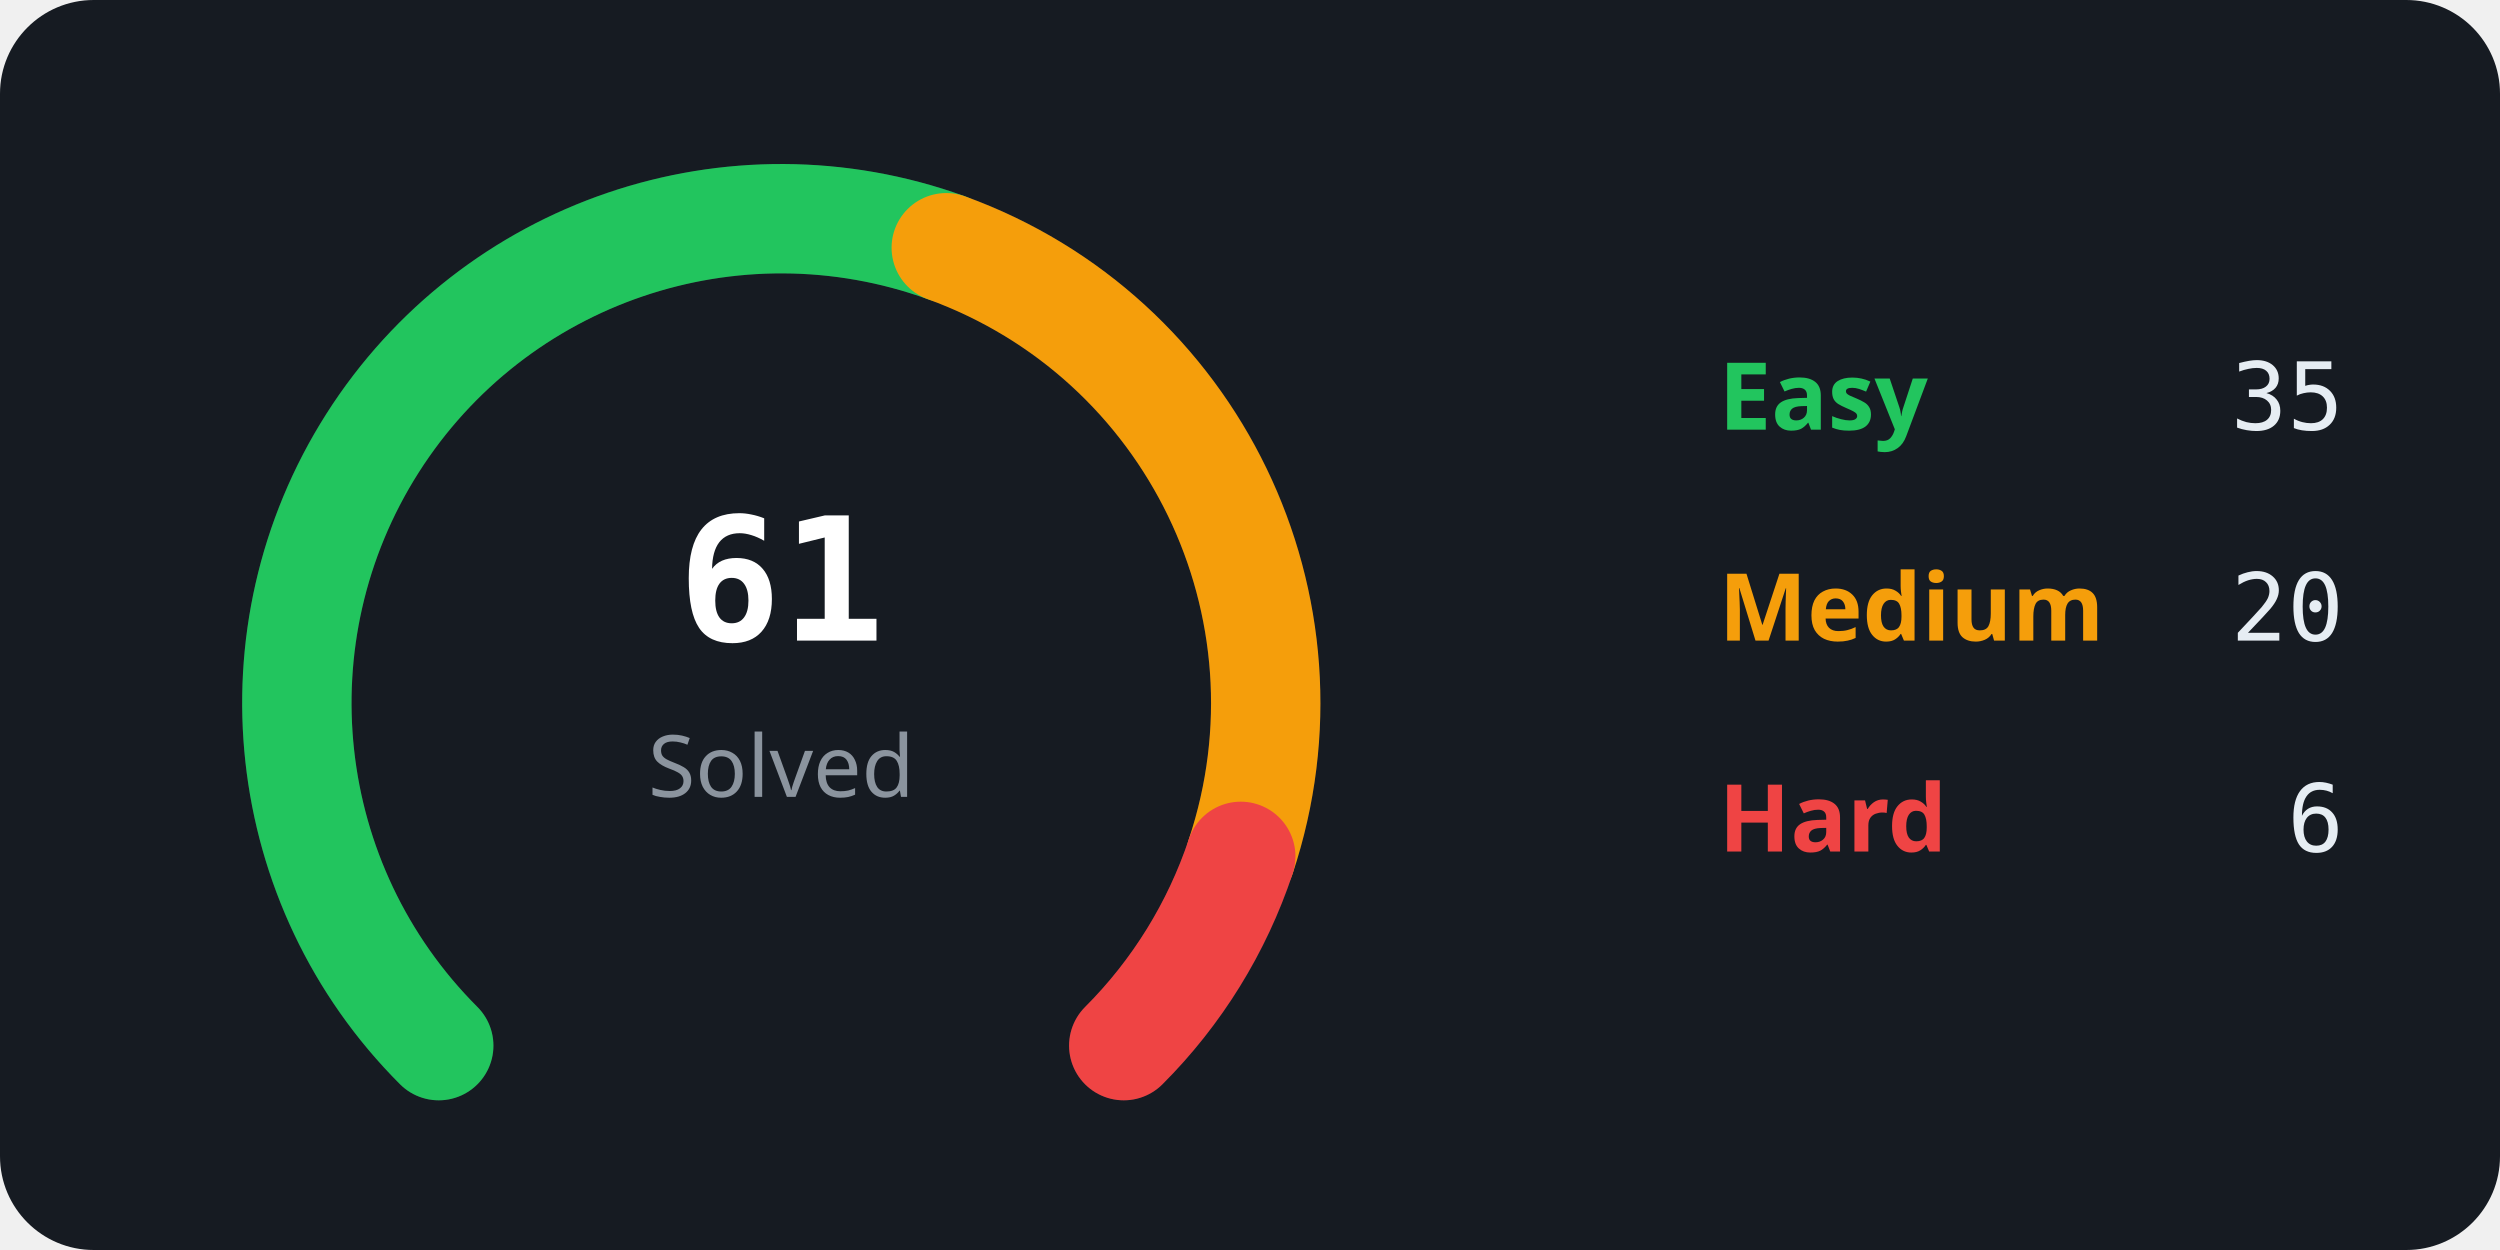
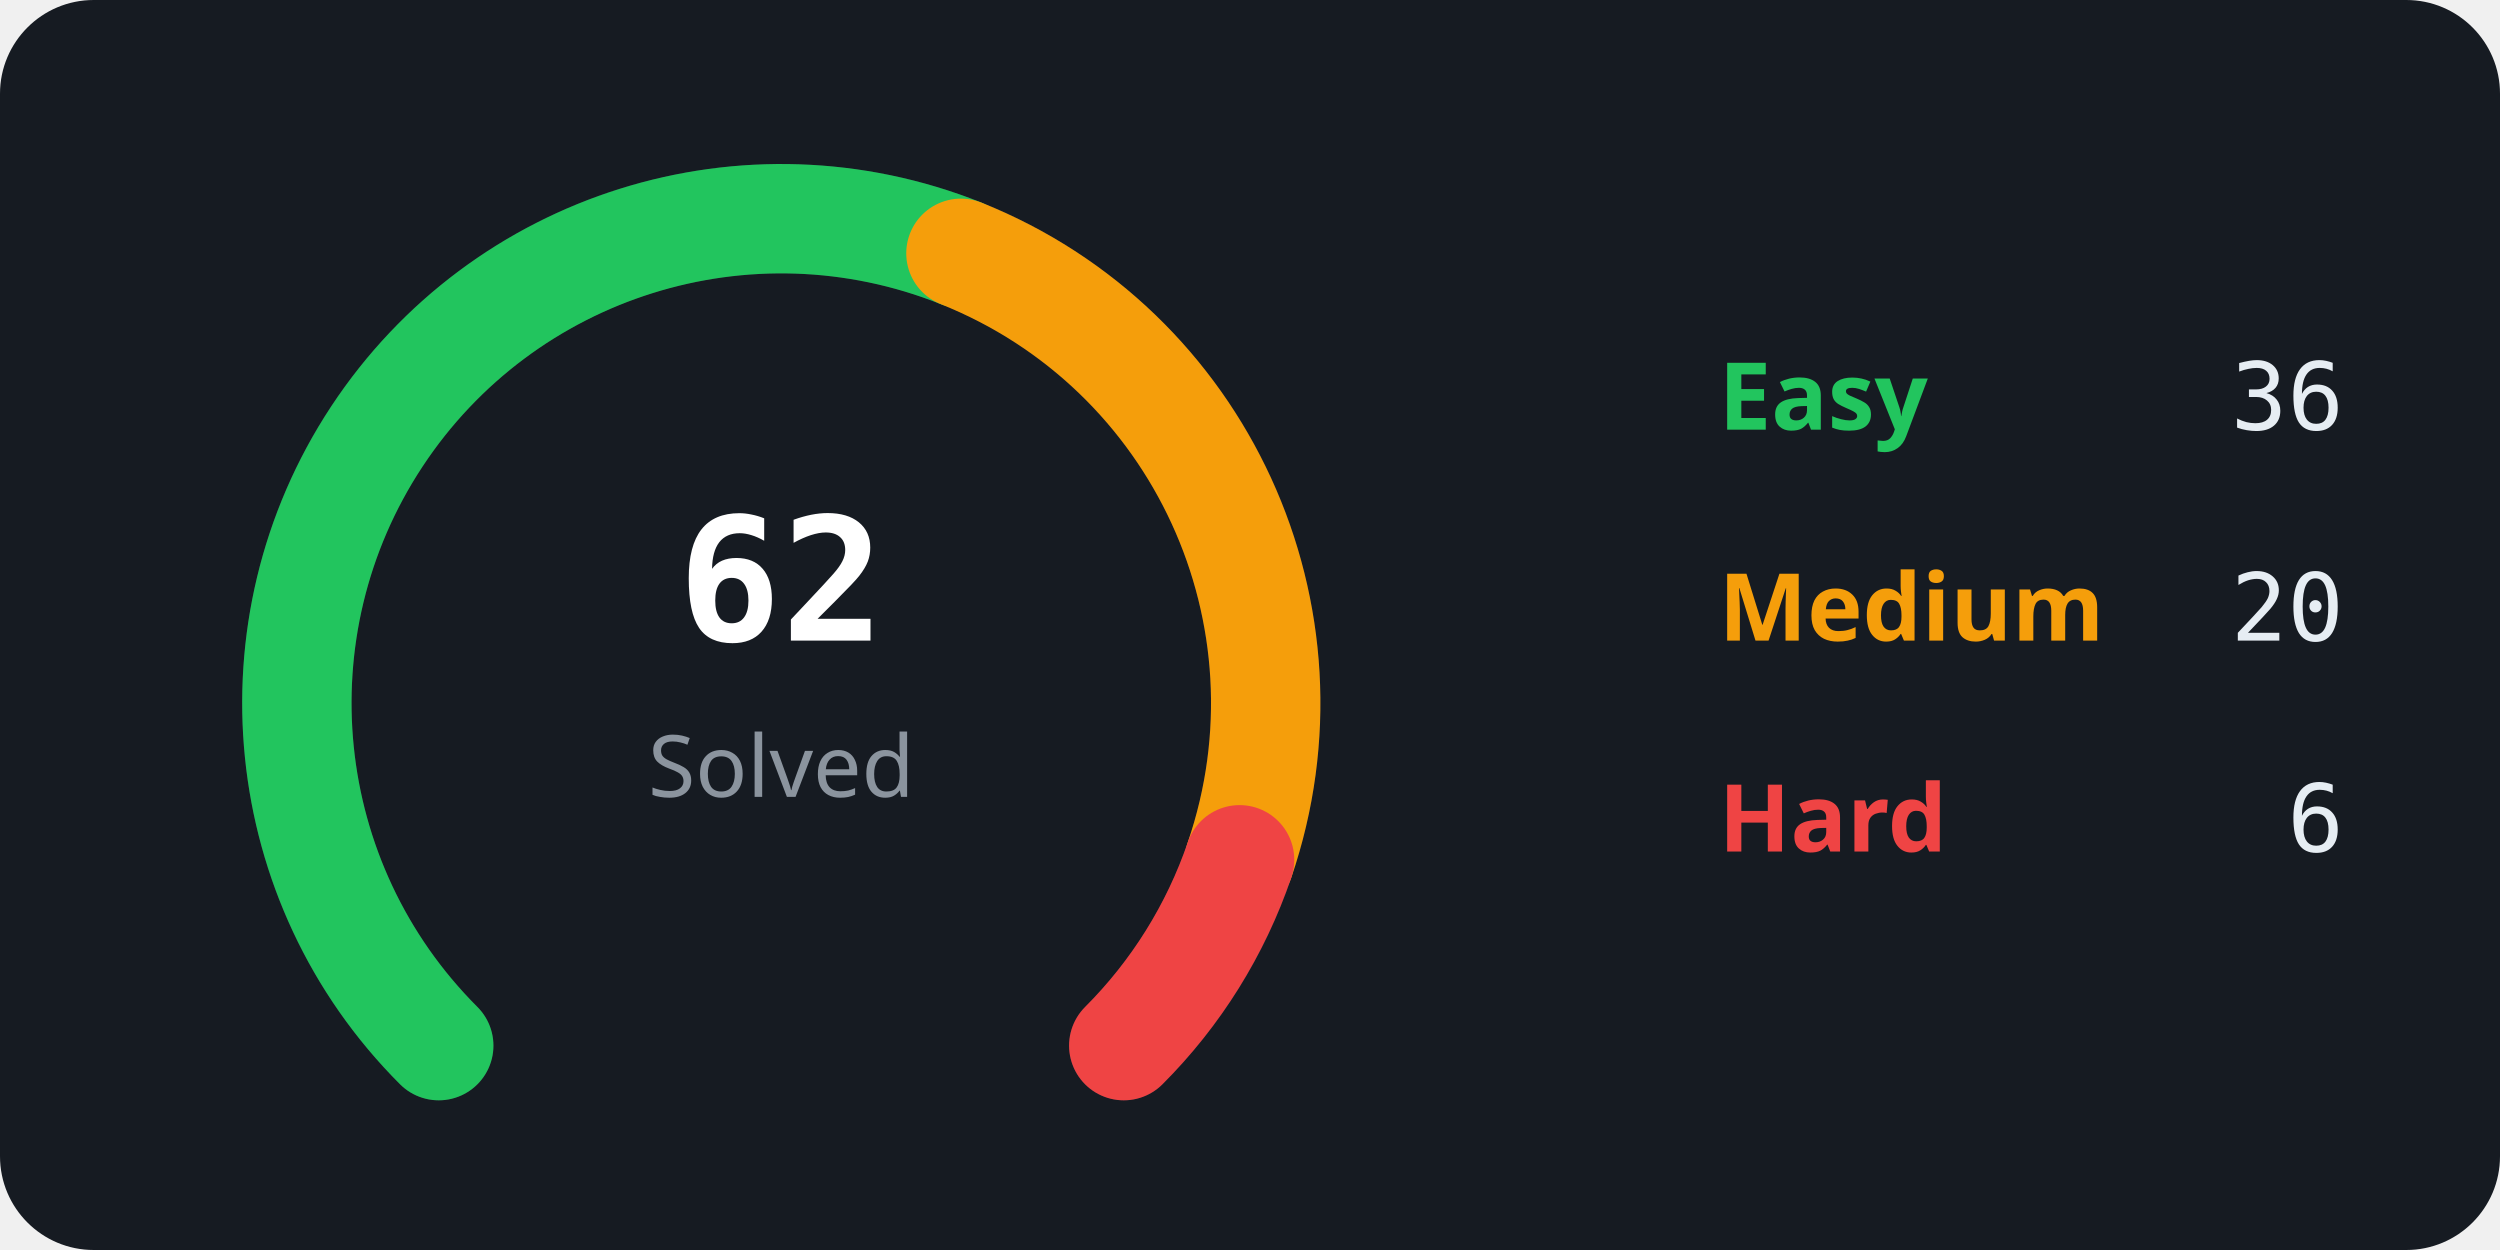
<svg xmlns="http://www.w3.org/2000/svg" width="320" height="160" viewBox="0 0 320 160">
  <rect width="320" height="160" rx="12" fill="#161b22" />
  <path d="M 56.159,133.841 A 62,62 0 1,1 143.841,133.841" stroke="#2d2d3d" stroke-width="14" fill="none" stroke-linecap="round" />
-   <path d="M 56.159,133.841 A 62,62 0 0,1 121.122,31.709" stroke="#22c55e" stroke-width="14" fill="none" stroke-linecap="round" />
-   <path d="M 121.122,31.709 A 62,62 0 0,1 158.816,109.614" stroke="#f59e0b" stroke-width="14" fill="none" stroke-linecap="round" />
-   <path d="M 158.816,109.614 A 62,62 0 0,1 143.841,133.841" stroke="#ef4444" stroke-width="14" fill="none" stroke-linecap="round" />
-   <text x="100" y="82" text-anchor="middle" fill="white" font-size="22" font-weight="bold" font-family="monospace">61</text>
+   <path d="M 56.159,133.841 A 62,62 0 0,1 122.999,32.424" stroke="#22c55e" stroke-width="14" fill="none" stroke-linecap="round" />
+   <path d="M 122.999,32.424 A 62,62 0 0,1 158.667,110.053" stroke="#f59e0b" stroke-width="14" fill="none" stroke-linecap="round" />
+   <path d="M 158.667,110.053 A 62,62 0 0,1 143.841,133.841" stroke="#ef4444" stroke-width="14" fill="none" stroke-linecap="round" />
+   <text x="100" y="82" text-anchor="middle" fill="white" font-size="22" font-weight="bold" font-family="monospace">62</text>
  <text x="100" y="102" text-anchor="middle" fill="#8b949e" font-size="11" font-family="sans-serif">Solved</text>
  <text x="220" y="55" fill="#22c55e" font-size="12" font-weight="bold" font-family="sans-serif">Easy</text>
-   <text x="300" y="55" fill="#e6edf3" font-size="12" font-family="monospace" text-anchor="end">35</text>
+   <text x="300" y="55" fill="#e6edf3" font-size="12" font-family="monospace" text-anchor="end">36</text>
  <text x="220" y="82" fill="#f59e0b" font-size="12" font-weight="bold" font-family="sans-serif">Medium</text>
  <text x="300" y="82" fill="#e6edf3" font-size="12" font-family="monospace" text-anchor="end">20</text>
  <text x="220" y="109" fill="#ef4444" font-size="12" font-weight="bold" font-family="sans-serif">Hard</text>
  <text x="300" y="109" fill="#e6edf3" font-size="12" font-family="monospace" text-anchor="end">6</text>
</svg>
